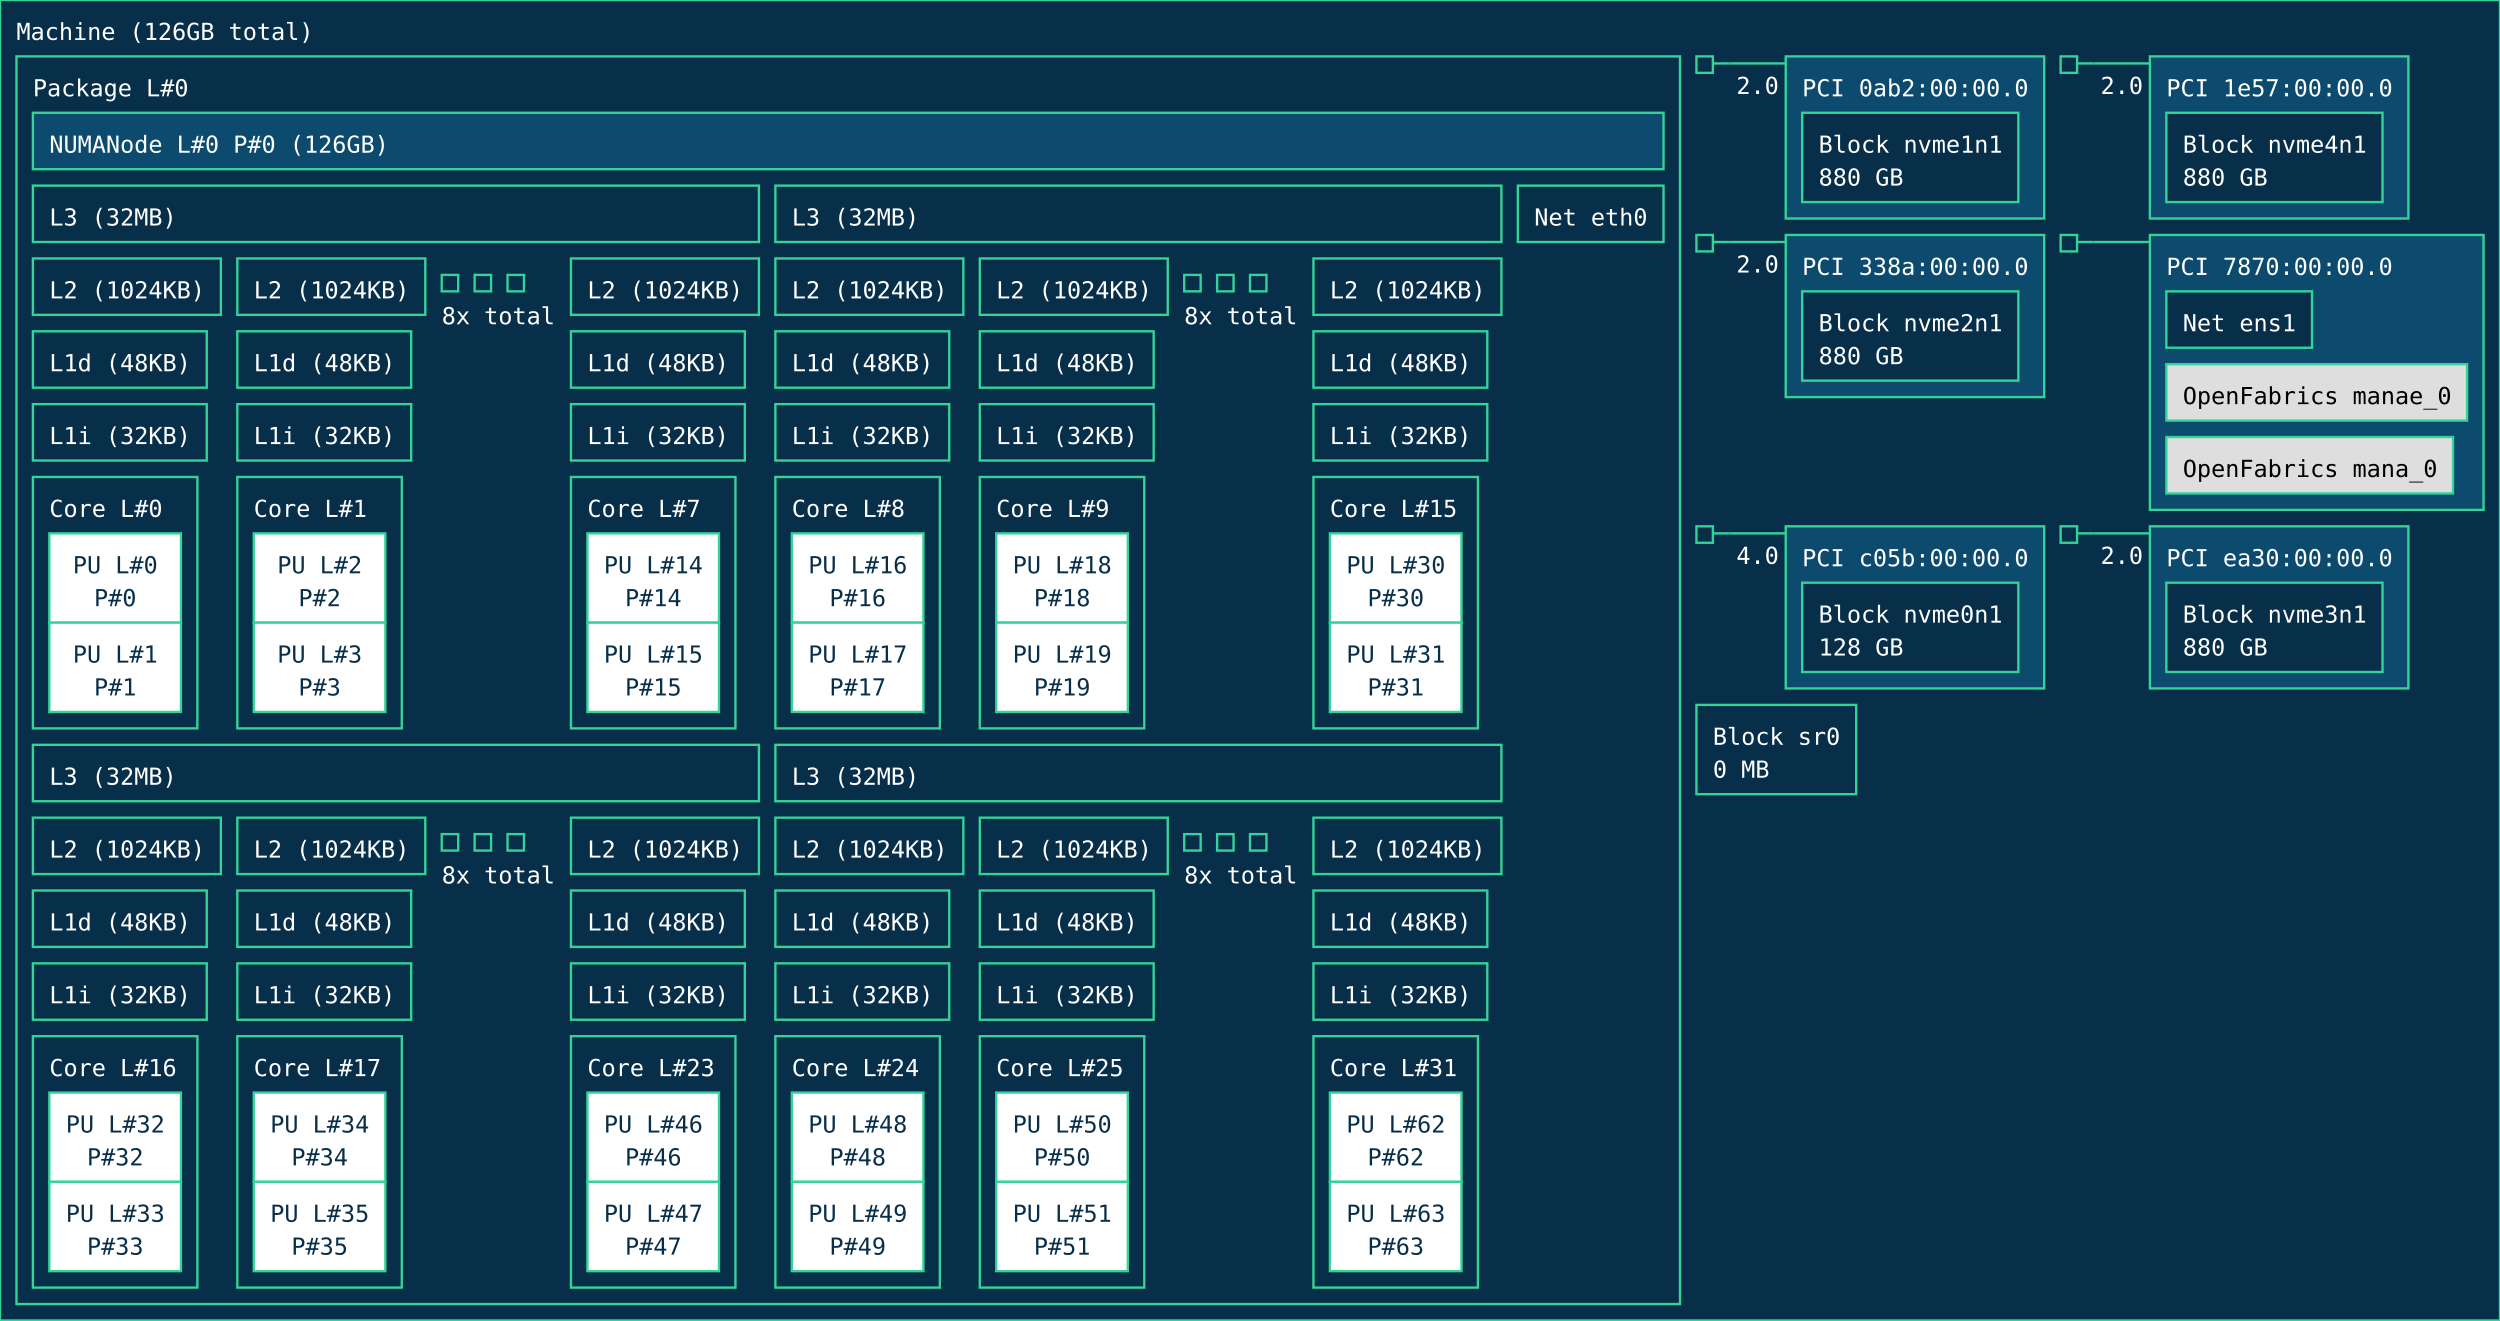
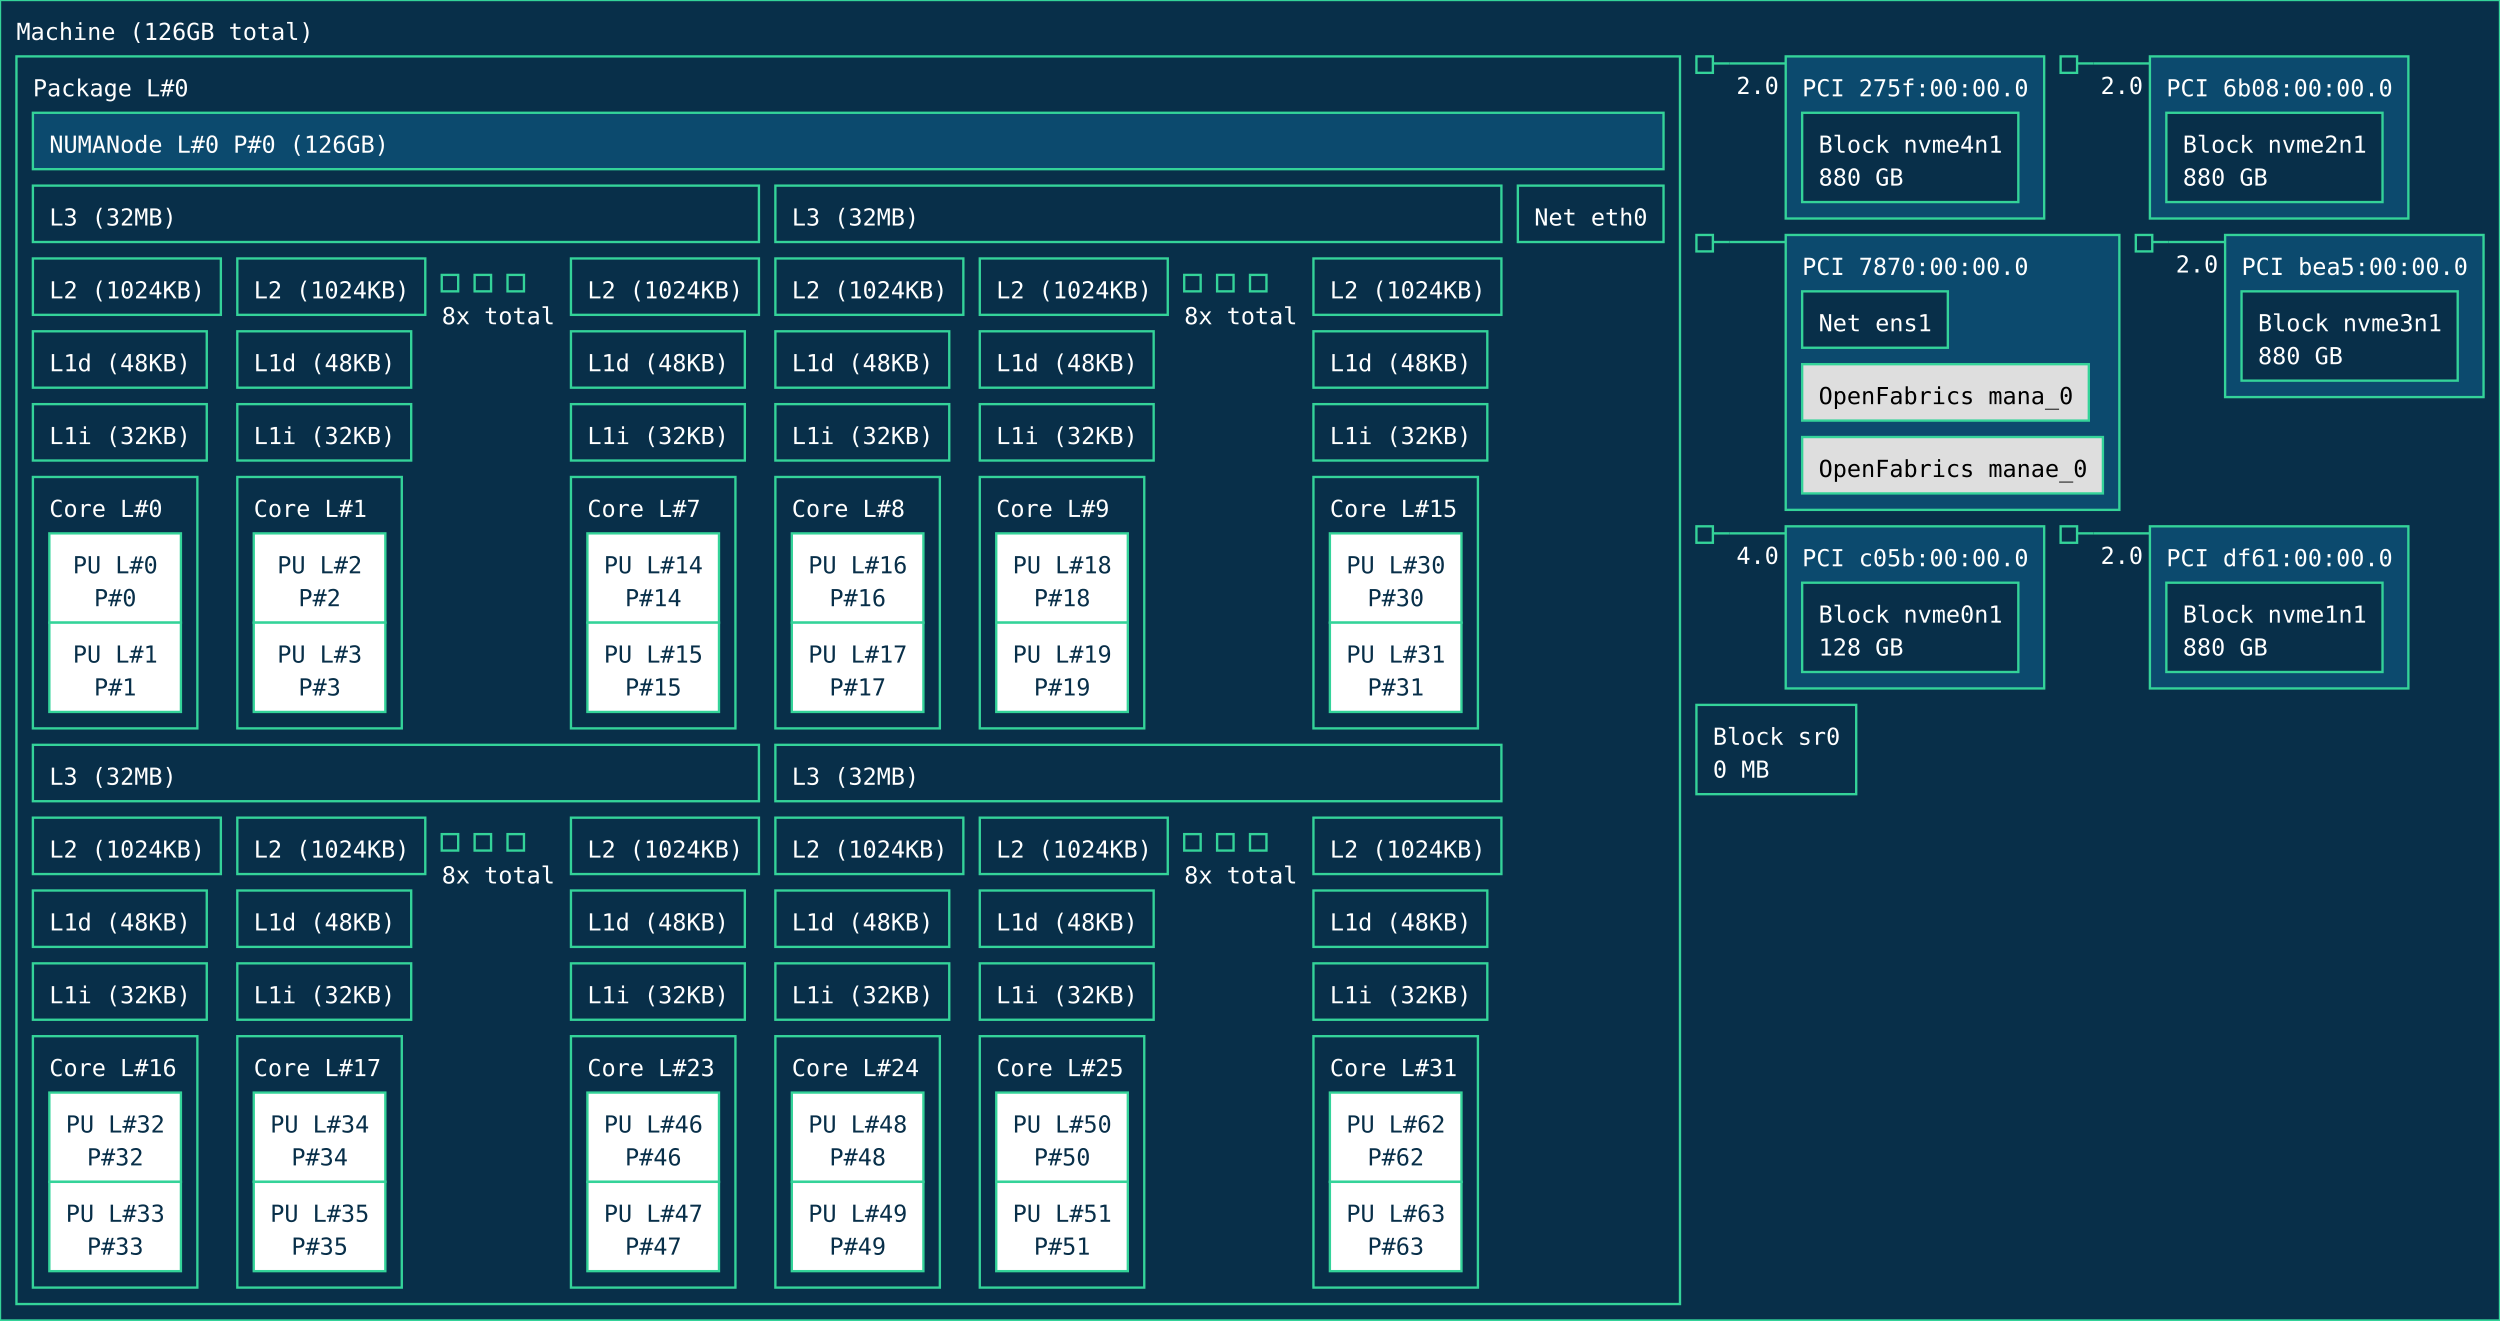
<svg xmlns="http://www.w3.org/2000/svg" width="1064px" height="562px" viewBox="0 0 1064px 562px" version="1.1">
  <style>
        text { pointer-events: none; font-family: ui-monospace, monospace; }
        rect { transition: stroke-width 0.15s ease, filter 0.15s ease; }
        rect:hover {
            stroke: #a7f3d0;
            stroke-width: 2;
            filter: brightness(1.2);
            cursor: pointer;
        }
    </style>
  <rect id="Machine_0_rect" class="Machine" x="0" y="0" width="1064" height="562" fill="#082f49" stroke="#34d399" stroke-width="1" />
  <text id="Machine_0_text" class="Machine" font-family="ui-monospace, monospace" x="7" y="17" fill="#ffffff" font-size="10px">Machine (126GB total)</text>
  <rect id="Package_0_rect" class="Package" x="7" y="24" width="708" height="531" fill="#082f49" stroke="#34d399" stroke-width="1" />
  <text id="Package_0_text" class="Package" font-family="ui-monospace, monospace" x="14" y="41" fill="#ffffff" font-size="10px">Package L#0</text>
  <rect id="L3_0_rect" class="L3" x="14" y="79" width="309" height="24" fill="#082f49" stroke="#34d399" stroke-width="1" data-description="CPU Level 3 (L3) cache" />
  <text id="L3_0_text" class="L3" font-family="ui-monospace, monospace" x="21" y="96" fill="#ffffff" font-size="10px">L3 (32MB)</text>
  <rect id="L2_0_rect" class="L2" x="14" y="110" width="80" height="24" fill="#082f49" stroke="#34d399" stroke-width="1" data-description="CPU Level 2 (L2) cache" />
  <text id="L2_0_text" class="L2" font-family="ui-monospace, monospace" x="21" y="127" fill="#ffffff" font-size="10px">L2 (1024KB)</text>
  <rect id="L1d_0_rect" class="L1d" x="14" y="141" width="74" height="24" fill="#082f49" stroke="#34d399" stroke-width="1" data-description="CPU Level 1 (L1) data cache" />
  <text id="L1d_0_text" class="L1d" font-family="ui-monospace, monospace" x="21" y="158" fill="#ffffff" font-size="10px">L1d (48KB)</text>
  <rect id="L1i_0_rect" class="L1i" x="14" y="172" width="74" height="24" fill="#082f49" stroke="#34d399" stroke-width="1" data-description="CPU Level 1 (L1) instruction cache" />
  <text id="L1i_0_text" class="L1i" font-family="ui-monospace, monospace" x="21" y="189" fill="#ffffff" font-size="10px">L1i (32KB)</text>
  <rect id="Core_0_rect" class="Core" x="14" y="203" width="70" height="107" fill="#082f49" stroke="#34d399" stroke-width="1" />
  <text id="Core_0_text" class="Core" font-family="ui-monospace, monospace" x="21" y="220" fill="#ffffff" font-size="10px">Core L#0</text>
  <rect id="PU_0_rect" class="PU" x="21" y="227" width="56" height="38" fill="#ffffff" stroke="#34d399" stroke-width="1" data-description="Processing unit" />
  <text id="PU_0_text" class="PU" font-family="ui-monospace, monospace" x="31" y="244" fill="#082f49" font-size="10px">PU L#0</text>
  <text id="PU_0_text_1" class="PU" font-family="ui-monospace, monospace" x="40" y="258" fill="#082f49" font-size="10px">P#0</text>
  <rect id="PU_1_rect" class="PU" x="21" y="265" width="56" height="38" fill="#ffffff" stroke="#34d399" stroke-width="1" data-description="Processing unit" />
  <text id="PU_1_text" class="PU" font-family="ui-monospace, monospace" x="31" y="282" fill="#082f49" font-size="10px">PU L#1</text>
  <text id="PU_1_text_1" class="PU" font-family="ui-monospace, monospace" x="40" y="296" fill="#082f49" font-size="10px">P#1</text>
  <rect id="L2_1_rect" class="L2" x="101" y="110" width="80" height="24" fill="#082f49" stroke="#34d399" stroke-width="1" data-description="CPU Level 2 (L2) cache" />
  <text id="L2_1_text" class="L2" font-family="ui-monospace, monospace" x="108" y="127" fill="#ffffff" font-size="10px">L2 (1024KB)</text>
  <rect id="L1d_1_rect" class="L1d" x="101" y="141" width="74" height="24" fill="#082f49" stroke="#34d399" stroke-width="1" data-description="CPU Level 1 (L1) data cache" />
  <text id="L1d_1_text" class="L1d" font-family="ui-monospace, monospace" x="108" y="158" fill="#ffffff" font-size="10px">L1d (48KB)</text>
  <rect id="L1i_1_rect" class="L1i" x="101" y="172" width="74" height="24" fill="#082f49" stroke="#34d399" stroke-width="1" data-description="CPU Level 1 (L1) instruction cache" />
  <text id="L1i_1_text" class="L1i" font-family="ui-monospace, monospace" x="108" y="189" fill="#ffffff" font-size="10px">L1i (32KB)</text>
  <rect id="Core_1_rect" class="Core" x="101" y="203" width="70" height="107" fill="#082f49" stroke="#34d399" stroke-width="1" />
  <text id="Core_1_text" class="Core" font-family="ui-monospace, monospace" x="108" y="220" fill="#ffffff" font-size="10px">Core L#1</text>
  <rect id="PU_2_rect" class="PU" x="108" y="227" width="56" height="38" fill="#ffffff" stroke="#34d399" stroke-width="1" data-description="Processing unit" />
  <text id="PU_2_text" class="PU" font-family="ui-monospace, monospace" x="118" y="244" fill="#082f49" font-size="10px">PU L#2</text>
  <text id="PU_2_text_1" class="PU" font-family="ui-monospace, monospace" x="127" y="258" fill="#082f49" font-size="10px">P#2</text>
  <rect id="PU_3_rect" class="PU" x="108" y="265" width="56" height="38" fill="#ffffff" stroke="#34d399" stroke-width="1" data-description="Processing unit" />
  <text id="PU_3_text" class="PU" font-family="ui-monospace, monospace" x="118" y="282" fill="#082f49" font-size="10px">PU L#3</text>
  <text id="PU_3_text_1" class="PU" font-family="ui-monospace, monospace" x="127" y="296" fill="#082f49" font-size="10px">P#3</text>
  <rect id="L2_2_rect" class="L2" x="188" y="117" width="7" height="7" fill="#082f49" stroke="#34d399" stroke-width="1" data-description="CPU Level 2 (L2) cache" />
  <rect id="L2_2_rect" class="L2" x="202" y="117" width="7" height="7" fill="#082f49" stroke="#34d399" stroke-width="1" data-description="CPU Level 2 (L2) cache" />
  <rect id="L2_2_rect" class="L2" x="216" y="117" width="7" height="7" fill="#082f49" stroke="#34d399" stroke-width="1" data-description="CPU Level 2 (L2) cache" />
  <text id="L2_2_text" class="L2" font-family="ui-monospace, monospace" x="188" y="138" fill="#ffffff" font-size="10px">8x total</text>
  <rect id="L2_7_rect" class="L2" x="243" y="110" width="80" height="24" fill="#082f49" stroke="#34d399" stroke-width="1" data-description="CPU Level 2 (L2) cache" />
  <text id="L2_7_text" class="L2" font-family="ui-monospace, monospace" x="250" y="127" fill="#ffffff" font-size="10px">L2 (1024KB)</text>
  <rect id="L1d_7_rect" class="L1d" x="243" y="141" width="74" height="24" fill="#082f49" stroke="#34d399" stroke-width="1" data-description="CPU Level 1 (L1) data cache" />
  <text id="L1d_7_text" class="L1d" font-family="ui-monospace, monospace" x="250" y="158" fill="#ffffff" font-size="10px">L1d (48KB)</text>
  <rect id="L1i_7_rect" class="L1i" x="243" y="172" width="74" height="24" fill="#082f49" stroke="#34d399" stroke-width="1" data-description="CPU Level 1 (L1) instruction cache" />
  <text id="L1i_7_text" class="L1i" font-family="ui-monospace, monospace" x="250" y="189" fill="#ffffff" font-size="10px">L1i (32KB)</text>
  <rect id="Core_7_rect" class="Core" x="243" y="203" width="70" height="107" fill="#082f49" stroke="#34d399" stroke-width="1" />
  <text id="Core_7_text" class="Core" font-family="ui-monospace, monospace" x="250" y="220" fill="#ffffff" font-size="10px">Core L#7</text>
  <rect id="PU_14_rect" class="PU" x="250" y="227" width="56" height="38" fill="#ffffff" stroke="#34d399" stroke-width="1" data-description="Processing unit" />
  <text id="PU_14_text" class="PU" font-family="ui-monospace, monospace" x="257" y="244" fill="#082f49" font-size="10px">PU L#14</text>
  <text id="PU_14_text_1" class="PU" font-family="ui-monospace, monospace" x="266" y="258" fill="#082f49" font-size="10px">P#14</text>
  <rect id="PU_15_rect" class="PU" x="250" y="265" width="56" height="38" fill="#ffffff" stroke="#34d399" stroke-width="1" data-description="Processing unit" />
  <text id="PU_15_text" class="PU" font-family="ui-monospace, monospace" x="257" y="282" fill="#082f49" font-size="10px">PU L#15</text>
  <text id="PU_15_text_1" class="PU" font-family="ui-monospace, monospace" x="266" y="296" fill="#082f49" font-size="10px">P#15</text>
  <rect id="L3_1_rect" class="L3" x="330" y="79" width="309" height="24" fill="#082f49" stroke="#34d399" stroke-width="1" data-description="CPU Level 3 (L3) cache" />
  <text id="L3_1_text" class="L3" font-family="ui-monospace, monospace" x="337" y="96" fill="#ffffff" font-size="10px">L3 (32MB)</text>
  <rect id="L2_8_rect" class="L2" x="330" y="110" width="80" height="24" fill="#082f49" stroke="#34d399" stroke-width="1" data-description="CPU Level 2 (L2) cache" />
  <text id="L2_8_text" class="L2" font-family="ui-monospace, monospace" x="337" y="127" fill="#ffffff" font-size="10px">L2 (1024KB)</text>
  <rect id="L1d_8_rect" class="L1d" x="330" y="141" width="74" height="24" fill="#082f49" stroke="#34d399" stroke-width="1" data-description="CPU Level 1 (L1) data cache" />
  <text id="L1d_8_text" class="L1d" font-family="ui-monospace, monospace" x="337" y="158" fill="#ffffff" font-size="10px">L1d (48KB)</text>
  <rect id="L1i_8_rect" class="L1i" x="330" y="172" width="74" height="24" fill="#082f49" stroke="#34d399" stroke-width="1" data-description="CPU Level 1 (L1) instruction cache" />
  <text id="L1i_8_text" class="L1i" font-family="ui-monospace, monospace" x="337" y="189" fill="#ffffff" font-size="10px">L1i (32KB)</text>
  <rect id="Core_8_rect" class="Core" x="330" y="203" width="70" height="107" fill="#082f49" stroke="#34d399" stroke-width="1" />
  <text id="Core_8_text" class="Core" font-family="ui-monospace, monospace" x="337" y="220" fill="#ffffff" font-size="10px">Core L#8</text>
  <rect id="PU_16_rect" class="PU" x="337" y="227" width="56" height="38" fill="#ffffff" stroke="#34d399" stroke-width="1" data-description="Processing unit" />
  <text id="PU_16_text" class="PU" font-family="ui-monospace, monospace" x="344" y="244" fill="#082f49" font-size="10px">PU L#16</text>
  <text id="PU_16_text_1" class="PU" font-family="ui-monospace, monospace" x="353" y="258" fill="#082f49" font-size="10px">P#16</text>
  <rect id="PU_17_rect" class="PU" x="337" y="265" width="56" height="38" fill="#ffffff" stroke="#34d399" stroke-width="1" data-description="Processing unit" />
  <text id="PU_17_text" class="PU" font-family="ui-monospace, monospace" x="344" y="282" fill="#082f49" font-size="10px">PU L#17</text>
  <text id="PU_17_text_1" class="PU" font-family="ui-monospace, monospace" x="353" y="296" fill="#082f49" font-size="10px">P#17</text>
  <rect id="L2_9_rect" class="L2" x="417" y="110" width="80" height="24" fill="#082f49" stroke="#34d399" stroke-width="1" data-description="CPU Level 2 (L2) cache" />
  <text id="L2_9_text" class="L2" font-family="ui-monospace, monospace" x="424" y="127" fill="#ffffff" font-size="10px">L2 (1024KB)</text>
  <rect id="L1d_9_rect" class="L1d" x="417" y="141" width="74" height="24" fill="#082f49" stroke="#34d399" stroke-width="1" data-description="CPU Level 1 (L1) data cache" />
  <text id="L1d_9_text" class="L1d" font-family="ui-monospace, monospace" x="424" y="158" fill="#ffffff" font-size="10px">L1d (48KB)</text>
  <rect id="L1i_9_rect" class="L1i" x="417" y="172" width="74" height="24" fill="#082f49" stroke="#34d399" stroke-width="1" data-description="CPU Level 1 (L1) instruction cache" />
  <text id="L1i_9_text" class="L1i" font-family="ui-monospace, monospace" x="424" y="189" fill="#ffffff" font-size="10px">L1i (32KB)</text>
  <rect id="Core_9_rect" class="Core" x="417" y="203" width="70" height="107" fill="#082f49" stroke="#34d399" stroke-width="1" />
  <text id="Core_9_text" class="Core" font-family="ui-monospace, monospace" x="424" y="220" fill="#ffffff" font-size="10px">Core L#9</text>
  <rect id="PU_18_rect" class="PU" x="424" y="227" width="56" height="38" fill="#ffffff" stroke="#34d399" stroke-width="1" data-description="Processing unit" />
  <text id="PU_18_text" class="PU" font-family="ui-monospace, monospace" x="431" y="244" fill="#082f49" font-size="10px">PU L#18</text>
  <text id="PU_18_text_1" class="PU" font-family="ui-monospace, monospace" x="440" y="258" fill="#082f49" font-size="10px">P#18</text>
  <rect id="PU_19_rect" class="PU" x="424" y="265" width="56" height="38" fill="#ffffff" stroke="#34d399" stroke-width="1" data-description="Processing unit" />
  <text id="PU_19_text" class="PU" font-family="ui-monospace, monospace" x="431" y="282" fill="#082f49" font-size="10px">PU L#19</text>
  <text id="PU_19_text_1" class="PU" font-family="ui-monospace, monospace" x="440" y="296" fill="#082f49" font-size="10px">P#19</text>
  <rect id="L2_10_rect" class="L2" x="504" y="117" width="7" height="7" fill="#082f49" stroke="#34d399" stroke-width="1" data-description="CPU Level 2 (L2) cache" />
  <rect id="L2_10_rect" class="L2" x="518" y="117" width="7" height="7" fill="#082f49" stroke="#34d399" stroke-width="1" data-description="CPU Level 2 (L2) cache" />
  <rect id="L2_10_rect" class="L2" x="532" y="117" width="7" height="7" fill="#082f49" stroke="#34d399" stroke-width="1" data-description="CPU Level 2 (L2) cache" />
  <text id="L2_10_text" class="L2" font-family="ui-monospace, monospace" x="504" y="138" fill="#ffffff" font-size="10px">8x total</text>
  <rect id="L2_15_rect" class="L2" x="559" y="110" width="80" height="24" fill="#082f49" stroke="#34d399" stroke-width="1" data-description="CPU Level 2 (L2) cache" />
  <text id="L2_15_text" class="L2" font-family="ui-monospace, monospace" x="566" y="127" fill="#ffffff" font-size="10px">L2 (1024KB)</text>
  <rect id="L1d_15_rect" class="L1d" x="559" y="141" width="74" height="24" fill="#082f49" stroke="#34d399" stroke-width="1" data-description="CPU Level 1 (L1) data cache" />
  <text id="L1d_15_text" class="L1d" font-family="ui-monospace, monospace" x="566" y="158" fill="#ffffff" font-size="10px">L1d (48KB)</text>
  <rect id="L1i_15_rect" class="L1i" x="559" y="172" width="74" height="24" fill="#082f49" stroke="#34d399" stroke-width="1" data-description="CPU Level 1 (L1) instruction cache" />
  <text id="L1i_15_text" class="L1i" font-family="ui-monospace, monospace" x="566" y="189" fill="#ffffff" font-size="10px">L1i (32KB)</text>
  <rect id="Core_15_rect" class="Core" x="559" y="203" width="70" height="107" fill="#082f49" stroke="#34d399" stroke-width="1" />
  <text id="Core_15_text" class="Core" font-family="ui-monospace, monospace" x="566" y="220" fill="#ffffff" font-size="10px">Core L#15</text>
  <rect id="PU_30_rect" class="PU" x="566" y="227" width="56" height="38" fill="#ffffff" stroke="#34d399" stroke-width="1" data-description="Processing unit" />
  <text id="PU_30_text" class="PU" font-family="ui-monospace, monospace" x="573" y="244" fill="#082f49" font-size="10px">PU L#30</text>
  <text id="PU_30_text_1" class="PU" font-family="ui-monospace, monospace" x="582" y="258" fill="#082f49" font-size="10px">P#30</text>
  <rect id="PU_31_rect" class="PU" x="566" y="265" width="56" height="38" fill="#ffffff" stroke="#34d399" stroke-width="1" data-description="Processing unit" />
  <text id="PU_31_text" class="PU" font-family="ui-monospace, monospace" x="573" y="282" fill="#082f49" font-size="10px">PU L#31</text>
  <text id="PU_31_text_1" class="PU" font-family="ui-monospace, monospace" x="582" y="296" fill="#082f49" font-size="10px">P#31</text>
  <rect id="L3_2_rect" class="L3" x="14" y="317" width="309" height="24" fill="#082f49" stroke="#34d399" stroke-width="1" data-description="CPU Level 3 (L3) cache" />
  <text id="L3_2_text" class="L3" font-family="ui-monospace, monospace" x="21" y="334" fill="#ffffff" font-size="10px">L3 (32MB)</text>
  <rect id="L2_16_rect" class="L2" x="14" y="348" width="80" height="24" fill="#082f49" stroke="#34d399" stroke-width="1" data-description="CPU Level 2 (L2) cache" />
  <text id="L2_16_text" class="L2" font-family="ui-monospace, monospace" x="21" y="365" fill="#ffffff" font-size="10px">L2 (1024KB)</text>
  <rect id="L1d_16_rect" class="L1d" x="14" y="379" width="74" height="24" fill="#082f49" stroke="#34d399" stroke-width="1" data-description="CPU Level 1 (L1) data cache" />
  <text id="L1d_16_text" class="L1d" font-family="ui-monospace, monospace" x="21" y="396" fill="#ffffff" font-size="10px">L1d (48KB)</text>
  <rect id="L1i_16_rect" class="L1i" x="14" y="410" width="74" height="24" fill="#082f49" stroke="#34d399" stroke-width="1" data-description="CPU Level 1 (L1) instruction cache" />
  <text id="L1i_16_text" class="L1i" font-family="ui-monospace, monospace" x="21" y="427" fill="#ffffff" font-size="10px">L1i (32KB)</text>
  <rect id="Core_16_rect" class="Core" x="14" y="441" width="70" height="107" fill="#082f49" stroke="#34d399" stroke-width="1" />
  <text id="Core_16_text" class="Core" font-family="ui-monospace, monospace" x="21" y="458" fill="#ffffff" font-size="10px">Core L#16</text>
  <rect id="PU_32_rect" class="PU" x="21" y="465" width="56" height="38" fill="#ffffff" stroke="#34d399" stroke-width="1" data-description="Processing unit" />
  <text id="PU_32_text" class="PU" font-family="ui-monospace, monospace" x="28" y="482" fill="#082f49" font-size="10px">PU L#32</text>
  <text id="PU_32_text_1" class="PU" font-family="ui-monospace, monospace" x="37" y="496" fill="#082f49" font-size="10px">P#32</text>
  <rect id="PU_33_rect" class="PU" x="21" y="503" width="56" height="38" fill="#ffffff" stroke="#34d399" stroke-width="1" data-description="Processing unit" />
  <text id="PU_33_text" class="PU" font-family="ui-monospace, monospace" x="28" y="520" fill="#082f49" font-size="10px">PU L#33</text>
  <text id="PU_33_text_1" class="PU" font-family="ui-monospace, monospace" x="37" y="534" fill="#082f49" font-size="10px">P#33</text>
  <rect id="L2_17_rect" class="L2" x="101" y="348" width="80" height="24" fill="#082f49" stroke="#34d399" stroke-width="1" data-description="CPU Level 2 (L2) cache" />
  <text id="L2_17_text" class="L2" font-family="ui-monospace, monospace" x="108" y="365" fill="#ffffff" font-size="10px">L2 (1024KB)</text>
  <rect id="L1d_17_rect" class="L1d" x="101" y="379" width="74" height="24" fill="#082f49" stroke="#34d399" stroke-width="1" data-description="CPU Level 1 (L1) data cache" />
  <text id="L1d_17_text" class="L1d" font-family="ui-monospace, monospace" x="108" y="396" fill="#ffffff" font-size="10px">L1d (48KB)</text>
  <rect id="L1i_17_rect" class="L1i" x="101" y="410" width="74" height="24" fill="#082f49" stroke="#34d399" stroke-width="1" data-description="CPU Level 1 (L1) instruction cache" />
  <text id="L1i_17_text" class="L1i" font-family="ui-monospace, monospace" x="108" y="427" fill="#ffffff" font-size="10px">L1i (32KB)</text>
  <rect id="Core_17_rect" class="Core" x="101" y="441" width="70" height="107" fill="#082f49" stroke="#34d399" stroke-width="1" />
  <text id="Core_17_text" class="Core" font-family="ui-monospace, monospace" x="108" y="458" fill="#ffffff" font-size="10px">Core L#17</text>
  <rect id="PU_34_rect" class="PU" x="108" y="465" width="56" height="38" fill="#ffffff" stroke="#34d399" stroke-width="1" data-description="Processing unit" />
  <text id="PU_34_text" class="PU" font-family="ui-monospace, monospace" x="115" y="482" fill="#082f49" font-size="10px">PU L#34</text>
  <text id="PU_34_text_1" class="PU" font-family="ui-monospace, monospace" x="124" y="496" fill="#082f49" font-size="10px">P#34</text>
  <rect id="PU_35_rect" class="PU" x="108" y="503" width="56" height="38" fill="#ffffff" stroke="#34d399" stroke-width="1" data-description="Processing unit" />
  <text id="PU_35_text" class="PU" font-family="ui-monospace, monospace" x="115" y="520" fill="#082f49" font-size="10px">PU L#35</text>
  <text id="PU_35_text_1" class="PU" font-family="ui-monospace, monospace" x="124" y="534" fill="#082f49" font-size="10px">P#35</text>
  <rect id="L2_18_rect" class="L2" x="188" y="355" width="7" height="7" fill="#082f49" stroke="#34d399" stroke-width="1" data-description="CPU Level 2 (L2) cache" />
  <rect id="L2_18_rect" class="L2" x="202" y="355" width="7" height="7" fill="#082f49" stroke="#34d399" stroke-width="1" data-description="CPU Level 2 (L2) cache" />
  <rect id="L2_18_rect" class="L2" x="216" y="355" width="7" height="7" fill="#082f49" stroke="#34d399" stroke-width="1" data-description="CPU Level 2 (L2) cache" />
  <text id="L2_18_text" class="L2" font-family="ui-monospace, monospace" x="188" y="376" fill="#ffffff" font-size="10px">8x total</text>
  <rect id="L2_23_rect" class="L2" x="243" y="348" width="80" height="24" fill="#082f49" stroke="#34d399" stroke-width="1" data-description="CPU Level 2 (L2) cache" />
  <text id="L2_23_text" class="L2" font-family="ui-monospace, monospace" x="250" y="365" fill="#ffffff" font-size="10px">L2 (1024KB)</text>
  <rect id="L1d_23_rect" class="L1d" x="243" y="379" width="74" height="24" fill="#082f49" stroke="#34d399" stroke-width="1" data-description="CPU Level 1 (L1) data cache" />
  <text id="L1d_23_text" class="L1d" font-family="ui-monospace, monospace" x="250" y="396" fill="#ffffff" font-size="10px">L1d (48KB)</text>
  <rect id="L1i_23_rect" class="L1i" x="243" y="410" width="74" height="24" fill="#082f49" stroke="#34d399" stroke-width="1" data-description="CPU Level 1 (L1) instruction cache" />
  <text id="L1i_23_text" class="L1i" font-family="ui-monospace, monospace" x="250" y="427" fill="#ffffff" font-size="10px">L1i (32KB)</text>
  <rect id="Core_23_rect" class="Core" x="243" y="441" width="70" height="107" fill="#082f49" stroke="#34d399" stroke-width="1" />
  <text id="Core_23_text" class="Core" font-family="ui-monospace, monospace" x="250" y="458" fill="#ffffff" font-size="10px">Core L#23</text>
  <rect id="PU_46_rect" class="PU" x="250" y="465" width="56" height="38" fill="#ffffff" stroke="#34d399" stroke-width="1" data-description="Processing unit" />
  <text id="PU_46_text" class="PU" font-family="ui-monospace, monospace" x="257" y="482" fill="#082f49" font-size="10px">PU L#46</text>
  <text id="PU_46_text_1" class="PU" font-family="ui-monospace, monospace" x="266" y="496" fill="#082f49" font-size="10px">P#46</text>
  <rect id="PU_47_rect" class="PU" x="250" y="503" width="56" height="38" fill="#ffffff" stroke="#34d399" stroke-width="1" data-description="Processing unit" />
  <text id="PU_47_text" class="PU" font-family="ui-monospace, monospace" x="257" y="520" fill="#082f49" font-size="10px">PU L#47</text>
  <text id="PU_47_text_1" class="PU" font-family="ui-monospace, monospace" x="266" y="534" fill="#082f49" font-size="10px">P#47</text>
  <rect id="L3_3_rect" class="L3" x="330" y="317" width="309" height="24" fill="#082f49" stroke="#34d399" stroke-width="1" data-description="CPU Level 3 (L3) cache" />
  <text id="L3_3_text" class="L3" font-family="ui-monospace, monospace" x="337" y="334" fill="#ffffff" font-size="10px">L3 (32MB)</text>
  <rect id="L2_24_rect" class="L2" x="330" y="348" width="80" height="24" fill="#082f49" stroke="#34d399" stroke-width="1" data-description="CPU Level 2 (L2) cache" />
  <text id="L2_24_text" class="L2" font-family="ui-monospace, monospace" x="337" y="365" fill="#ffffff" font-size="10px">L2 (1024KB)</text>
  <rect id="L1d_24_rect" class="L1d" x="330" y="379" width="74" height="24" fill="#082f49" stroke="#34d399" stroke-width="1" data-description="CPU Level 1 (L1) data cache" />
  <text id="L1d_24_text" class="L1d" font-family="ui-monospace, monospace" x="337" y="396" fill="#ffffff" font-size="10px">L1d (48KB)</text>
  <rect id="L1i_24_rect" class="L1i" x="330" y="410" width="74" height="24" fill="#082f49" stroke="#34d399" stroke-width="1" data-description="CPU Level 1 (L1) instruction cache" />
  <text id="L1i_24_text" class="L1i" font-family="ui-monospace, monospace" x="337" y="427" fill="#ffffff" font-size="10px">L1i (32KB)</text>
  <rect id="Core_24_rect" class="Core" x="330" y="441" width="70" height="107" fill="#082f49" stroke="#34d399" stroke-width="1" />
  <text id="Core_24_text" class="Core" font-family="ui-monospace, monospace" x="337" y="458" fill="#ffffff" font-size="10px">Core L#24</text>
  <rect id="PU_48_rect" class="PU" x="337" y="465" width="56" height="38" fill="#ffffff" stroke="#34d399" stroke-width="1" data-description="Processing unit" />
  <text id="PU_48_text" class="PU" font-family="ui-monospace, monospace" x="344" y="482" fill="#082f49" font-size="10px">PU L#48</text>
  <text id="PU_48_text_1" class="PU" font-family="ui-monospace, monospace" x="353" y="496" fill="#082f49" font-size="10px">P#48</text>
  <rect id="PU_49_rect" class="PU" x="337" y="503" width="56" height="38" fill="#ffffff" stroke="#34d399" stroke-width="1" data-description="Processing unit" />
  <text id="PU_49_text" class="PU" font-family="ui-monospace, monospace" x="344" y="520" fill="#082f49" font-size="10px">PU L#49</text>
  <text id="PU_49_text_1" class="PU" font-family="ui-monospace, monospace" x="353" y="534" fill="#082f49" font-size="10px">P#49</text>
  <rect id="L2_25_rect" class="L2" x="417" y="348" width="80" height="24" fill="#082f49" stroke="#34d399" stroke-width="1" data-description="CPU Level 2 (L2) cache" />
  <text id="L2_25_text" class="L2" font-family="ui-monospace, monospace" x="424" y="365" fill="#ffffff" font-size="10px">L2 (1024KB)</text>
  <rect id="L1d_25_rect" class="L1d" x="417" y="379" width="74" height="24" fill="#082f49" stroke="#34d399" stroke-width="1" data-description="CPU Level 1 (L1) data cache" />
  <text id="L1d_25_text" class="L1d" font-family="ui-monospace, monospace" x="424" y="396" fill="#ffffff" font-size="10px">L1d (48KB)</text>
  <rect id="L1i_25_rect" class="L1i" x="417" y="410" width="74" height="24" fill="#082f49" stroke="#34d399" stroke-width="1" data-description="CPU Level 1 (L1) instruction cache" />
  <text id="L1i_25_text" class="L1i" font-family="ui-monospace, monospace" x="424" y="427" fill="#ffffff" font-size="10px">L1i (32KB)</text>
  <rect id="Core_25_rect" class="Core" x="417" y="441" width="70" height="107" fill="#082f49" stroke="#34d399" stroke-width="1" />
  <text id="Core_25_text" class="Core" font-family="ui-monospace, monospace" x="424" y="458" fill="#ffffff" font-size="10px">Core L#25</text>
  <rect id="PU_50_rect" class="PU" x="424" y="465" width="56" height="38" fill="#ffffff" stroke="#34d399" stroke-width="1" data-description="Processing unit" />
  <text id="PU_50_text" class="PU" font-family="ui-monospace, monospace" x="431" y="482" fill="#082f49" font-size="10px">PU L#50</text>
  <text id="PU_50_text_1" class="PU" font-family="ui-monospace, monospace" x="440" y="496" fill="#082f49" font-size="10px">P#50</text>
  <rect id="PU_51_rect" class="PU" x="424" y="503" width="56" height="38" fill="#ffffff" stroke="#34d399" stroke-width="1" data-description="Processing unit" />
  <text id="PU_51_text" class="PU" font-family="ui-monospace, monospace" x="431" y="520" fill="#082f49" font-size="10px">PU L#51</text>
  <text id="PU_51_text_1" class="PU" font-family="ui-monospace, monospace" x="440" y="534" fill="#082f49" font-size="10px">P#51</text>
  <rect id="L2_26_rect" class="L2" x="504" y="355" width="7" height="7" fill="#082f49" stroke="#34d399" stroke-width="1" data-description="CPU Level 2 (L2) cache" />
  <rect id="L2_26_rect" class="L2" x="518" y="355" width="7" height="7" fill="#082f49" stroke="#34d399" stroke-width="1" data-description="CPU Level 2 (L2) cache" />
  <rect id="L2_26_rect" class="L2" x="532" y="355" width="7" height="7" fill="#082f49" stroke="#34d399" stroke-width="1" data-description="CPU Level 2 (L2) cache" />
  <text id="L2_26_text" class="L2" font-family="ui-monospace, monospace" x="504" y="376" fill="#ffffff" font-size="10px">8x total</text>
  <rect id="L2_31_rect" class="L2" x="559" y="348" width="80" height="24" fill="#082f49" stroke="#34d399" stroke-width="1" data-description="CPU Level 2 (L2) cache" />
  <text id="L2_31_text" class="L2" font-family="ui-monospace, monospace" x="566" y="365" fill="#ffffff" font-size="10px">L2 (1024KB)</text>
  <rect id="L1d_31_rect" class="L1d" x="559" y="379" width="74" height="24" fill="#082f49" stroke="#34d399" stroke-width="1" data-description="CPU Level 1 (L1) data cache" />
  <text id="L1d_31_text" class="L1d" font-family="ui-monospace, monospace" x="566" y="396" fill="#ffffff" font-size="10px">L1d (48KB)</text>
  <rect id="L1i_31_rect" class="L1i" x="559" y="410" width="74" height="24" fill="#082f49" stroke="#34d399" stroke-width="1" data-description="CPU Level 1 (L1) instruction cache" />
  <text id="L1i_31_text" class="L1i" font-family="ui-monospace, monospace" x="566" y="427" fill="#ffffff" font-size="10px">L1i (32KB)</text>
  <rect id="Core_31_rect" class="Core" x="559" y="441" width="70" height="107" fill="#082f49" stroke="#34d399" stroke-width="1" />
  <text id="Core_31_text" class="Core" font-family="ui-monospace, monospace" x="566" y="458" fill="#ffffff" font-size="10px">Core L#31</text>
  <rect id="PU_62_rect" class="PU" x="566" y="465" width="56" height="38" fill="#ffffff" stroke="#34d399" stroke-width="1" data-description="Processing unit" />
  <text id="PU_62_text" class="PU" font-family="ui-monospace, monospace" x="573" y="482" fill="#082f49" font-size="10px">PU L#62</text>
  <text id="PU_62_text_1" class="PU" font-family="ui-monospace, monospace" x="582" y="496" fill="#082f49" font-size="10px">P#62</text>
  <rect id="PU_63_rect" class="PU" x="566" y="503" width="56" height="38" fill="#ffffff" stroke="#34d399" stroke-width="1" data-description="Processing unit" />
  <text id="PU_63_text" class="PU" font-family="ui-monospace, monospace" x="573" y="520" fill="#082f49" font-size="10px">PU L#63</text>
  <text id="PU_63_text_1" class="PU" font-family="ui-monospace, monospace" x="582" y="534" fill="#082f49" font-size="10px">P#63</text>
  <rect id="NUMANode_0_rect" class="NUMANode" x="14" y="48" width="694" height="24" fill="#0c4a6e" stroke="#34d399" stroke-width="1" />
  <text id="NUMANode_0_text" class="NUMANode" font-family="ui-monospace, monospace" x="21" y="65" fill="#ffffff" font-size="10px">NUMANode L#0 P#0 (126GB)</text>
  <rect id="Net_0_rect" class="Net" x="646" y="79" width="62" height="24" fill="#082f49" stroke="#34d399" stroke-width="1" />
  <text id="Net_0_text" class="Net" font-family="ui-monospace, monospace" x="653" y="96" fill="#ffffff" font-size="10px">Net eth0</text>
  <rect id="HostBridge_0_rect" class="HostBridge" x="722" y="24" width="7" height="7" fill="#082f49" stroke="#34d399" stroke-width="1" data-description="Host bridge" />
  <line id="HostBridge_0_line" class="HostBridge" x1="729" y1="27" x2="736" y2="27" stroke="#34d399" stroke-width="1" />
  <line id="HostBridge_0_line_2" class="HostBridge" x1="736" y1="27" x2="760" y2="27" stroke="#34d399" stroke-width="1" />
  <text id="HostBridge_0_text_2" class="HostBridge" font-family="ui-monospace, monospace" x="739" y="40" fill="#ffffff" font-size="10px" data-description="Host bridge speed">2.0</text>
  <line id="HostBridge_0_line_1" class="HostBridge" x1="736" y1="27" x2="736" y2="27" stroke="#34d399" stroke-width="1" />
  <rect id="PCI_0_rect" class="PCI" x="760" y="24" width="110" height="69" fill="#0c4a6e" stroke="#34d399" stroke-width="1" />
-   <text id="PCI_0_text" class="PCI" font-family="ui-monospace, monospace" x="767" y="41" fill="#ffffff" font-size="10px">PCI 0ab2:00:00.0</text>
+   <text id="PCI_0_text" class="PCI" font-family="ui-monospace, monospace" x="767" y="41" fill="#ffffff" font-size="10px">PCI 275f:00:00.0</text>
  <rect id="Block_1_rect" class="Block" x="767" y="48" width="92" height="38" fill="#082f49" stroke="#34d399" stroke-width="1" />
-   <text id="Block_1_text" class="Block" font-family="ui-monospace, monospace" x="774" y="65" fill="#ffffff" font-size="10px">Block nvme1n1</text>
+   <text id="Block_1_text" class="Block" font-family="ui-monospace, monospace" x="774" y="65" fill="#ffffff" font-size="10px">Block nvme4n1</text>
  <text id="Block_1_text_1" class="Block" font-family="ui-monospace, monospace" x="774" y="79" fill="#ffffff" font-size="10px">880 GB</text>
  <rect id="HostBridge_1_rect" class="HostBridge" x="877" y="24" width="7" height="7" fill="#082f49" stroke="#34d399" stroke-width="1" data-description="Host bridge" />
  <line id="HostBridge_1_line" class="HostBridge" x1="884" y1="27" x2="891" y2="27" stroke="#34d399" stroke-width="1" />
  <line id="HostBridge_1_line_2" class="HostBridge" x1="891" y1="27" x2="915" y2="27" stroke="#34d399" stroke-width="1" />
  <text id="HostBridge_1_text_2" class="HostBridge" font-family="ui-monospace, monospace" x="894" y="40" fill="#ffffff" font-size="10px" data-description="Host bridge speed">2.0</text>
  <line id="HostBridge_1_line_1" class="HostBridge" x1="891" y1="27" x2="891" y2="27" stroke="#34d399" stroke-width="1" />
  <rect id="PCI_1_rect" class="PCI" x="915" y="24" width="110" height="69" fill="#0c4a6e" stroke="#34d399" stroke-width="1" />
-   <text id="PCI_1_text" class="PCI" font-family="ui-monospace, monospace" x="922" y="41" fill="#ffffff" font-size="10px">PCI 1e57:00:00.0</text>
+   <text id="PCI_1_text" class="PCI" font-family="ui-monospace, monospace" x="922" y="41" fill="#ffffff" font-size="10px">PCI 6b08:00:00.0</text>
  <rect id="Block_2_rect" class="Block" x="922" y="48" width="92" height="38" fill="#082f49" stroke="#34d399" stroke-width="1" />
-   <text id="Block_2_text" class="Block" font-family="ui-monospace, monospace" x="929" y="65" fill="#ffffff" font-size="10px">Block nvme4n1</text>
+   <text id="Block_2_text" class="Block" font-family="ui-monospace, monospace" x="929" y="65" fill="#ffffff" font-size="10px">Block nvme2n1</text>
  <text id="Block_2_text_1" class="Block" font-family="ui-monospace, monospace" x="929" y="79" fill="#ffffff" font-size="10px">880 GB</text>
  <rect id="HostBridge_2_rect" class="HostBridge" x="722" y="100" width="7" height="7" fill="#082f49" stroke="#34d399" stroke-width="1" data-description="Host bridge" />
  <line id="HostBridge_2_line" class="HostBridge" x1="729" y1="103" x2="736" y2="103" stroke="#34d399" stroke-width="1" />
  <line id="HostBridge_2_line_2" class="HostBridge" x1="736" y1="103" x2="760" y2="103" stroke="#34d399" stroke-width="1" />
-   <text id="HostBridge_2_text_2" class="HostBridge" font-family="ui-monospace, monospace" x="739" y="116" fill="#ffffff" font-size="10px" data-description="Host bridge speed">2.0</text>
  <line id="HostBridge_2_line_1" class="HostBridge" x1="736" y1="103" x2="736" y2="103" stroke="#34d399" stroke-width="1" />
-   <rect id="PCI_2_rect" class="PCI" x="760" y="100" width="110" height="69" fill="#0c4a6e" stroke="#34d399" stroke-width="1" />
-   <text id="PCI_2_text" class="PCI" font-family="ui-monospace, monospace" x="767" y="117" fill="#ffffff" font-size="10px">PCI 338a:00:00.0</text>
-   <rect id="Block_3_rect" class="Block" x="767" y="124" width="92" height="38" fill="#082f49" stroke="#34d399" stroke-width="1" />
-   <text id="Block_3_text" class="Block" font-family="ui-monospace, monospace" x="774" y="141" fill="#ffffff" font-size="10px">Block nvme2n1</text>
-   <text id="Block_3_text_1" class="Block" font-family="ui-monospace, monospace" x="774" y="155" fill="#ffffff" font-size="10px">880 GB</text>
-   <rect id="HostBridge_3_rect" class="HostBridge" x="877" y="100" width="7" height="7" fill="#082f49" stroke="#34d399" stroke-width="1" data-description="Host bridge" />
-   <line id="HostBridge_3_line" class="HostBridge" x1="884" y1="103" x2="891" y2="103" stroke="#34d399" stroke-width="1" />
-   <line id="HostBridge_3_line_2" class="HostBridge" x1="891" y1="103" x2="915" y2="103" stroke="#34d399" stroke-width="1" />
-   <line id="HostBridge_3_line_1" class="HostBridge" x1="891" y1="103" x2="891" y2="103" stroke="#34d399" stroke-width="1" />
-   <rect id="PCI_3_rect" class="PCI" x="915" y="100" width="142" height="117" fill="#0c4a6e" stroke="#34d399" stroke-width="1" />
-   <text id="PCI_3_text" class="PCI" font-family="ui-monospace, monospace" x="922" y="117" fill="#ffffff" font-size="10px">PCI 7870:00:00.0</text>
-   <rect id="Net_4_rect" class="Net" x="922" y="124" width="62" height="24" fill="#082f49" stroke="#34d399" stroke-width="1" />
-   <text id="Net_4_text" class="Net" font-family="ui-monospace, monospace" x="929" y="141" fill="#ffffff" font-size="10px">Net ens1</text>
-   <rect id="OpenFabrics_5_rect" class="OpenFabrics" x="922" y="155" width="128" height="24" fill="rgb(222,222,222)" stroke="#34d399" stroke-width="1" />
-   <text id="OpenFabrics_5_text" class="OpenFabrics" font-family="ui-monospace, monospace" x="929" y="172" fill="rgb(0,0,0)" font-size="10px">OpenFabrics manae_0</text>
-   <rect id="OpenFabrics_6_rect" class="OpenFabrics" x="922" y="186" width="122" height="24" fill="rgb(222,222,222)" stroke="#34d399" stroke-width="1" />
-   <text id="OpenFabrics_6_text" class="OpenFabrics" font-family="ui-monospace, monospace" x="929" y="203" fill="rgb(0,0,0)" font-size="10px">OpenFabrics mana_0</text>
+   <rect id="PCI_2_rect" class="PCI" x="760" y="100" width="142" height="117" fill="#0c4a6e" stroke="#34d399" stroke-width="1" />
+   <text id="PCI_2_text" class="PCI" font-family="ui-monospace, monospace" x="767" y="117" fill="#ffffff" font-size="10px">PCI 7870:00:00.0</text>
+   <rect id="Net_3_rect" class="Net" x="767" y="124" width="62" height="24" fill="#082f49" stroke="#34d399" stroke-width="1" />
+   <text id="Net_3_text" class="Net" font-family="ui-monospace, monospace" x="774" y="141" fill="#ffffff" font-size="10px">Net ens1</text>
+   <rect id="OpenFabrics_4_rect" class="OpenFabrics" x="767" y="155" width="122" height="24" fill="rgb(222,222,222)" stroke="#34d399" stroke-width="1" />
+   <text id="OpenFabrics_4_text" class="OpenFabrics" font-family="ui-monospace, monospace" x="774" y="172" fill="rgb(0,0,0)" font-size="10px">OpenFabrics mana_0</text>
+   <rect id="OpenFabrics_5_rect" class="OpenFabrics" x="767" y="186" width="128" height="24" fill="rgb(222,222,222)" stroke="#34d399" stroke-width="1" />
+   <text id="OpenFabrics_5_text" class="OpenFabrics" font-family="ui-monospace, monospace" x="774" y="203" fill="rgb(0,0,0)" font-size="10px">OpenFabrics manae_0</text>
+   <rect id="HostBridge_3_rect" class="HostBridge" x="909" y="100" width="7" height="7" fill="#082f49" stroke="#34d399" stroke-width="1" data-description="Host bridge" />
+   <line id="HostBridge_3_line" class="HostBridge" x1="916" y1="103" x2="923" y2="103" stroke="#34d399" stroke-width="1" />
+   <line id="HostBridge_3_line_2" class="HostBridge" x1="923" y1="103" x2="947" y2="103" stroke="#34d399" stroke-width="1" />
+   <text id="HostBridge_3_text_2" class="HostBridge" font-family="ui-monospace, monospace" x="926" y="116" fill="#ffffff" font-size="10px" data-description="Host bridge speed">2.0</text>
+   <line id="HostBridge_3_line_1" class="HostBridge" x1="923" y1="103" x2="923" y2="103" stroke="#34d399" stroke-width="1" />
+   <rect id="PCI_3_rect" class="PCI" x="947" y="100" width="110" height="69" fill="#0c4a6e" stroke="#34d399" stroke-width="1" />
+   <text id="PCI_3_text" class="PCI" font-family="ui-monospace, monospace" x="954" y="117" fill="#ffffff" font-size="10px">PCI bea5:00:00.0</text>
+   <rect id="Block_6_rect" class="Block" x="954" y="124" width="92" height="38" fill="#082f49" stroke="#34d399" stroke-width="1" />
+   <text id="Block_6_text" class="Block" font-family="ui-monospace, monospace" x="961" y="141" fill="#ffffff" font-size="10px">Block nvme3n1</text>
+   <text id="Block_6_text_1" class="Block" font-family="ui-monospace, monospace" x="961" y="155" fill="#ffffff" font-size="10px">880 GB</text>
  <rect id="HostBridge_4_rect" class="HostBridge" x="722" y="224" width="7" height="7" fill="#082f49" stroke="#34d399" stroke-width="1" data-description="Host bridge" />
  <line id="HostBridge_4_line" class="HostBridge" x1="729" y1="227" x2="736" y2="227" stroke="#34d399" stroke-width="1" />
  <line id="HostBridge_4_line_2" class="HostBridge" x1="736" y1="227" x2="760" y2="227" stroke="#34d399" stroke-width="1" />
  <text id="HostBridge_4_text_2" class="HostBridge" font-family="ui-monospace, monospace" x="739" y="240" fill="#ffffff" font-size="10px" data-description="Host bridge speed">4.0</text>
  <line id="HostBridge_4_line_1" class="HostBridge" x1="736" y1="227" x2="736" y2="227" stroke="#34d399" stroke-width="1" />
  <rect id="PCI_4_rect" class="PCI" x="760" y="224" width="110" height="69" fill="#0c4a6e" stroke="#34d399" stroke-width="1" />
  <text id="PCI_4_text" class="PCI" font-family="ui-monospace, monospace" x="767" y="241" fill="#ffffff" font-size="10px">PCI c05b:00:00.0</text>
  <rect id="Block_7_rect" class="Block" x="767" y="248" width="92" height="38" fill="#082f49" stroke="#34d399" stroke-width="1" />
  <text id="Block_7_text" class="Block" font-family="ui-monospace, monospace" x="774" y="265" fill="#ffffff" font-size="10px">Block nvme0n1</text>
  <text id="Block_7_text_1" class="Block" font-family="ui-monospace, monospace" x="774" y="279" fill="#ffffff" font-size="10px">128 GB</text>
  <rect id="HostBridge_5_rect" class="HostBridge" x="877" y="224" width="7" height="7" fill="#082f49" stroke="#34d399" stroke-width="1" data-description="Host bridge" />
  <line id="HostBridge_5_line" class="HostBridge" x1="884" y1="227" x2="891" y2="227" stroke="#34d399" stroke-width="1" />
  <line id="HostBridge_5_line_2" class="HostBridge" x1="891" y1="227" x2="915" y2="227" stroke="#34d399" stroke-width="1" />
  <text id="HostBridge_5_text_2" class="HostBridge" font-family="ui-monospace, monospace" x="894" y="240" fill="#ffffff" font-size="10px" data-description="Host bridge speed">2.0</text>
  <line id="HostBridge_5_line_1" class="HostBridge" x1="891" y1="227" x2="891" y2="227" stroke="#34d399" stroke-width="1" />
  <rect id="PCI_5_rect" class="PCI" x="915" y="224" width="110" height="69" fill="#0c4a6e" stroke="#34d399" stroke-width="1" />
-   <text id="PCI_5_text" class="PCI" font-family="ui-monospace, monospace" x="922" y="241" fill="#ffffff" font-size="10px">PCI ea30:00:00.0</text>
+   <text id="PCI_5_text" class="PCI" font-family="ui-monospace, monospace" x="922" y="241" fill="#ffffff" font-size="10px">PCI df61:00:00.0</text>
  <rect id="Block_8_rect" class="Block" x="922" y="248" width="92" height="38" fill="#082f49" stroke="#34d399" stroke-width="1" />
-   <text id="Block_8_text" class="Block" font-family="ui-monospace, monospace" x="929" y="265" fill="#ffffff" font-size="10px">Block nvme3n1</text>
+   <text id="Block_8_text" class="Block" font-family="ui-monospace, monospace" x="929" y="265" fill="#ffffff" font-size="10px">Block nvme1n1</text>
  <text id="Block_8_text_1" class="Block" font-family="ui-monospace, monospace" x="929" y="279" fill="#ffffff" font-size="10px">880 GB</text>
  <rect id="Block_9_rect" class="Block" x="722" y="300" width="68" height="38" fill="#082f49" stroke="#34d399" stroke-width="1" />
  <text id="Block_9_text" class="Block" font-family="ui-monospace, monospace" x="729" y="317" fill="#ffffff" font-size="10px">Block sr0</text>
  <text id="Block_9_text_1" class="Block" font-family="ui-monospace, monospace" x="729" y="331" fill="#ffffff" font-size="10px">0 MB</text>
</svg>
